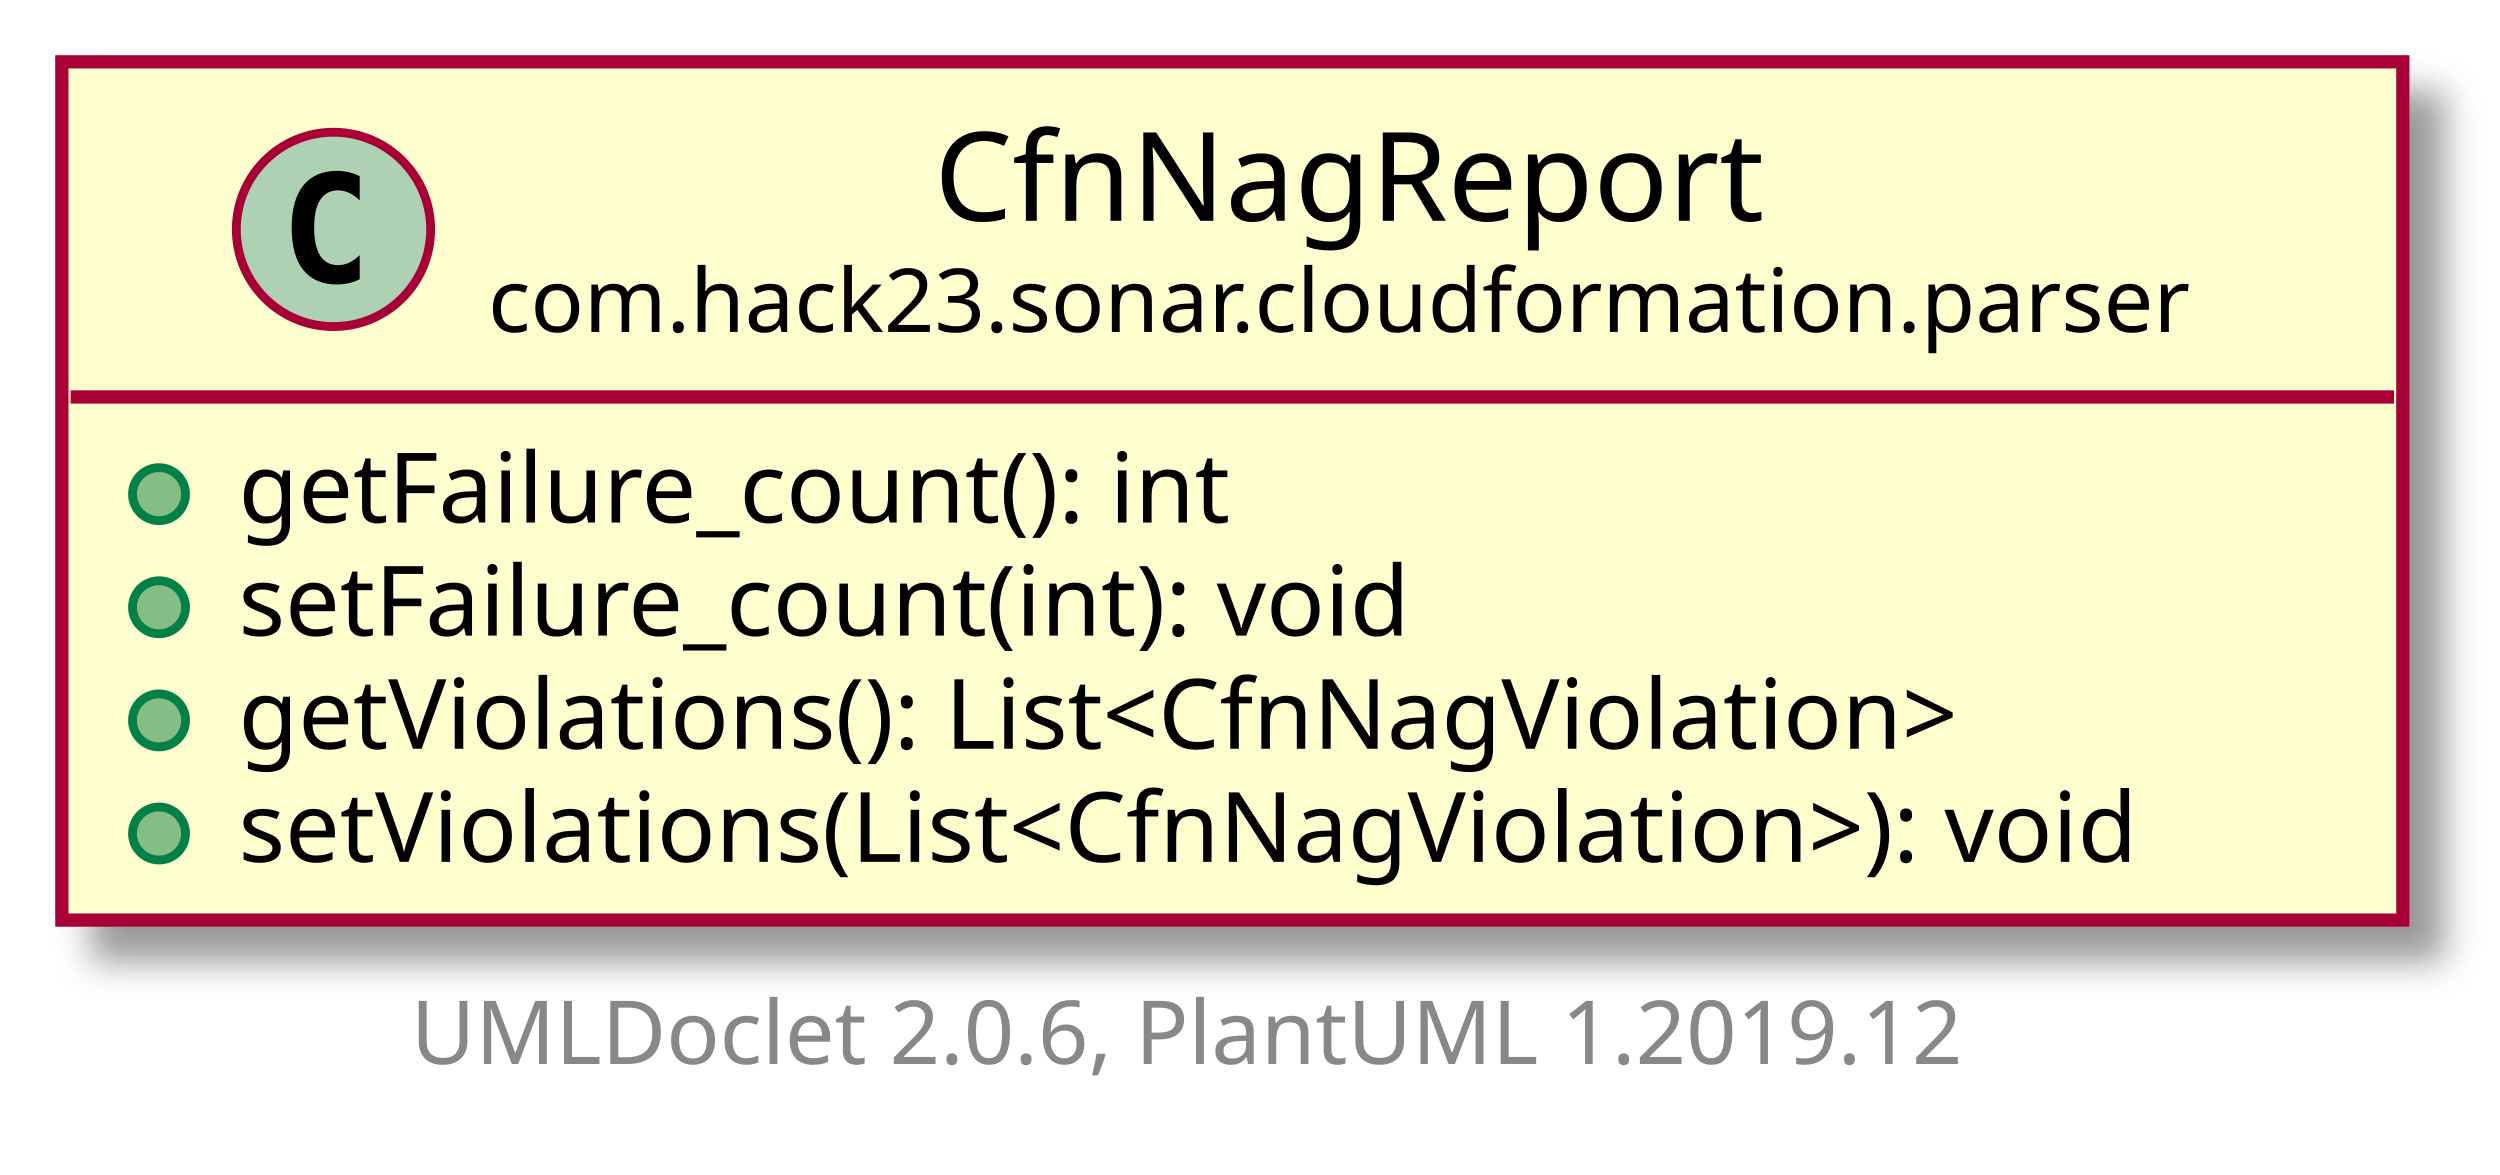
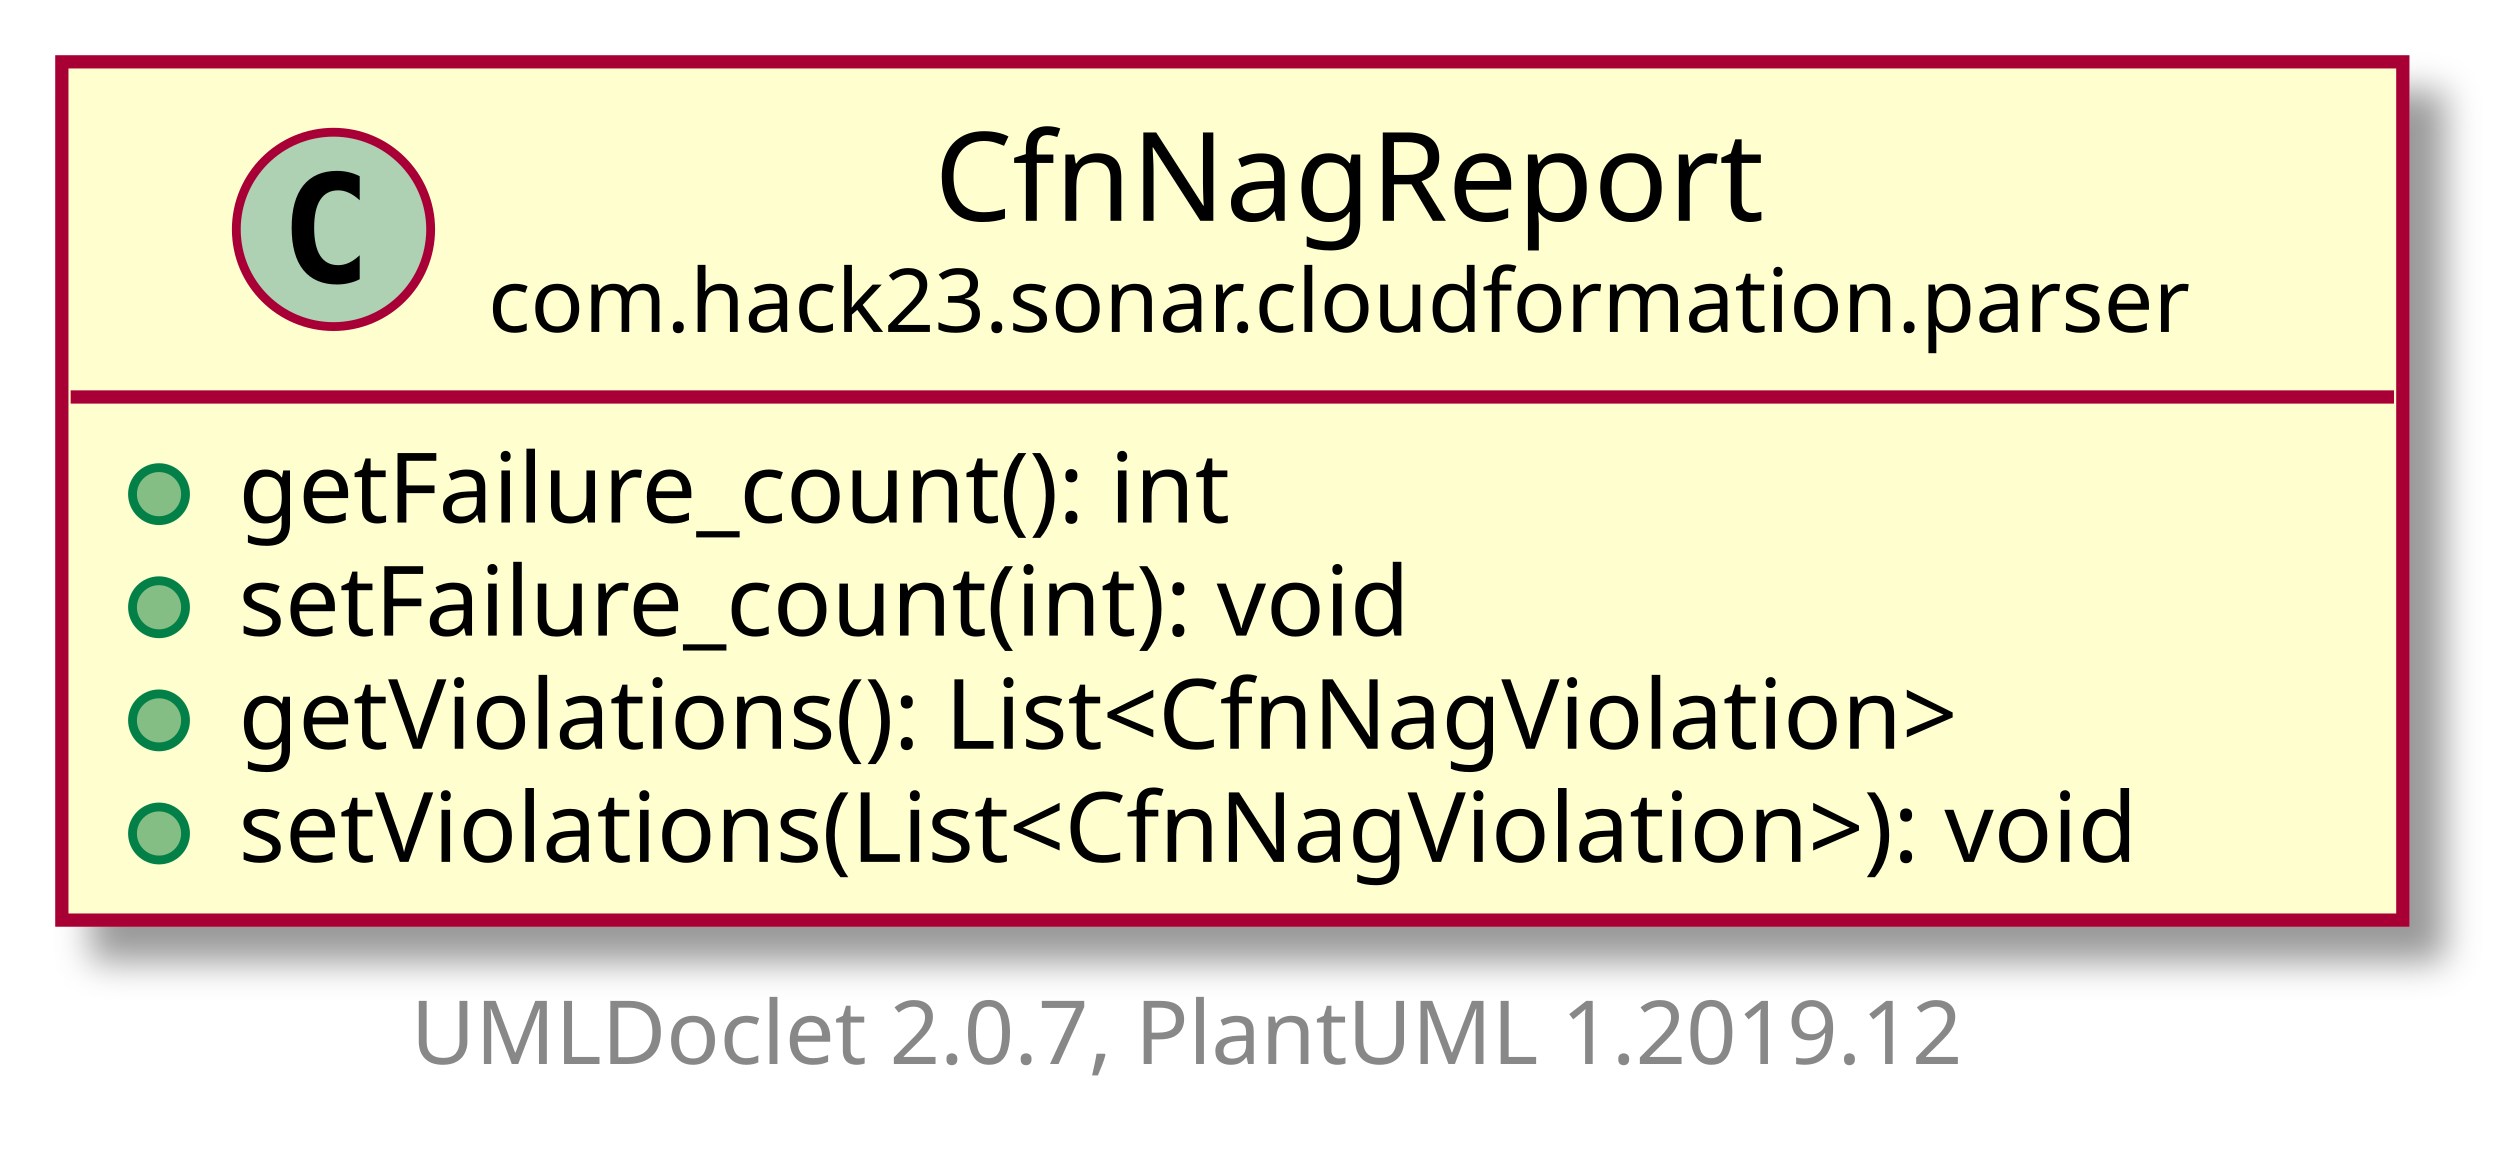
<svg xmlns="http://www.w3.org/2000/svg" xmlns:xlink="http://www.w3.org/1999/xlink" contentScriptType="application/ecmascript" contentStyleType="text/css" height="133px" preserveAspectRatio="none" style="width:283px;height:133px;" version="1.1" viewBox="0 0 283 133" width="283px" zoomAndPan="magnify">
  <defs>
-     <filter height="300%" id="f1rnk5sh1p0qbh" width="300%" x="-1" y="-1">
+     <filter height="300%" id="fsdx0klj5yiak" width="300%" x="-1" y="-1">
      <feGaussianBlur result="blurOut" stdDeviation="2.0" />
      <feColorMatrix in="blurOut" result="blurOut2" type="matrix" values="0 0 0 0 0 0 0 0 0 0 0 0 0 0 0 0 0 0 .4 0" />
      <feOffset dx="4.0" dy="4.0" in="blurOut2" result="blurOut3" />
      <feBlend in="SourceGraphic" in2="blurOut3" mode="normal" />
    </filter>
  </defs>
  <g>
    <a href="CfnNagReport.html" target="_top" title="CfnNagReport.html" xlink:actuate="onRequest" xlink:href="CfnNagReport.html" xlink:show="new" xlink:title="CfnNagReport.html" xlink:type="simple">
-       <rect fill="#FEFECE" filter="url(#f1rnk5sh1p0qbh)" height="97.156" id="com.hack23.sonar.cloudformation.parser.CfnNagReport" style="stroke: #A80036; stroke-width: 1.5;" width="265" x="7" y="7" />
+       <rect fill="#FEFECE" filter="url(#fsdx0klj5yiak)" height="97.156" id="com.hack23.sonar.cloudformation.parser.CfnNagReport" style="stroke: #A80036; stroke-width: 1.5;" width="265" x="7" y="7" />
      <ellipse cx="37.75" cy="25.969" fill="#ADD1B2" rx="11" ry="11" style="stroke: #A80036; stroke-width: 1.0;" />
      <path d="M40.719,31.609 Q40.141,31.906 39.5,32.047 Q38.859,32.203 38.156,32.203 Q35.656,32.203 34.328,30.562 Q33.016,28.906 33.016,25.781 Q33.016,22.656 34.328,21 Q35.656,19.344 38.156,19.344 Q38.859,19.344 39.5,19.5 Q40.156,19.656 40.719,19.953 L40.719,22.672 Q40.094,22.094 39.5,21.828 Q38.906,21.547 38.281,21.547 Q36.938,21.547 36.25,22.625 Q35.562,23.688 35.562,25.781 Q35.562,27.875 36.25,28.953 Q36.938,30.016 38.281,30.016 Q38.906,30.016 39.5,29.75 Q40.094,29.469 40.719,28.891 L40.719,31.609 Z " />
      <text fill="#000000" font-family="sans-serif" font-size="14" lengthAdjust="spacingAndGlyphs" textLength="97" x="105.75" y="24.995">CfnNagReport</text>
      <text fill="#000000" font-family="sans-serif" font-size="10" lengthAdjust="spacingAndGlyphs" textLength="198" x="55.25" y="37.579">com.hack23.sonar.cloudformation.parser</text>
      <line style="stroke: #A80036; stroke-width: 1.5;" x1="8" x2="271" y1="44.938" y2="44.938" />
      <ellipse cx="18" cy="55.938" fill="#84BE84" rx="3" ry="3" style="stroke: #038048; stroke-width: 1.0;" />
      <text fill="#000000" font-family="sans-serif" font-size="11" lengthAdjust="spacingAndGlyphs" textLength="123" x="27" y="59.148">getFailure_count(): int</text>
      <ellipse cx="18" cy="68.742" fill="#84BE84" rx="3" ry="3" style="stroke: #038048; stroke-width: 1.0;" />
      <text fill="#000000" font-family="sans-serif" font-size="11" lengthAdjust="spacingAndGlyphs" textLength="146" x="27" y="71.953">setFailure_count(int): void</text>
      <ellipse cx="18" cy="81.547" fill="#84BE84" rx="3" ry="3" style="stroke: #038048; stroke-width: 1.0;" />
      <text fill="#000000" font-family="sans-serif" font-size="11" lengthAdjust="spacingAndGlyphs" textLength="216" x="27" y="84.757">getViolations(): List&lt;CfnNagViolation&gt;</text>
      <ellipse cx="18" cy="94.352" fill="#84BE84" rx="3" ry="3" style="stroke: #038048; stroke-width: 1.0;" />
      <text fill="#000000" font-family="sans-serif" font-size="11" lengthAdjust="spacingAndGlyphs" textLength="239" x="27" y="97.562">setViolations(List&lt;CfnNagViolation&gt;): void</text>
    </a>
-     <text fill="#888888" font-family="sans-serif" font-size="10" lengthAdjust="spacingAndGlyphs" textLength="186" x="46.5" y="120.439">UMLDoclet 2.0.6, PlantUML 1.2019.12</text>
+     <text fill="#888888" font-family="sans-serif" font-size="10" lengthAdjust="spacingAndGlyphs" textLength="186" x="46.5" y="120.439">UMLDoclet 2.0.7, PlantUML 1.2019.12</text>
  </g>
</svg>
